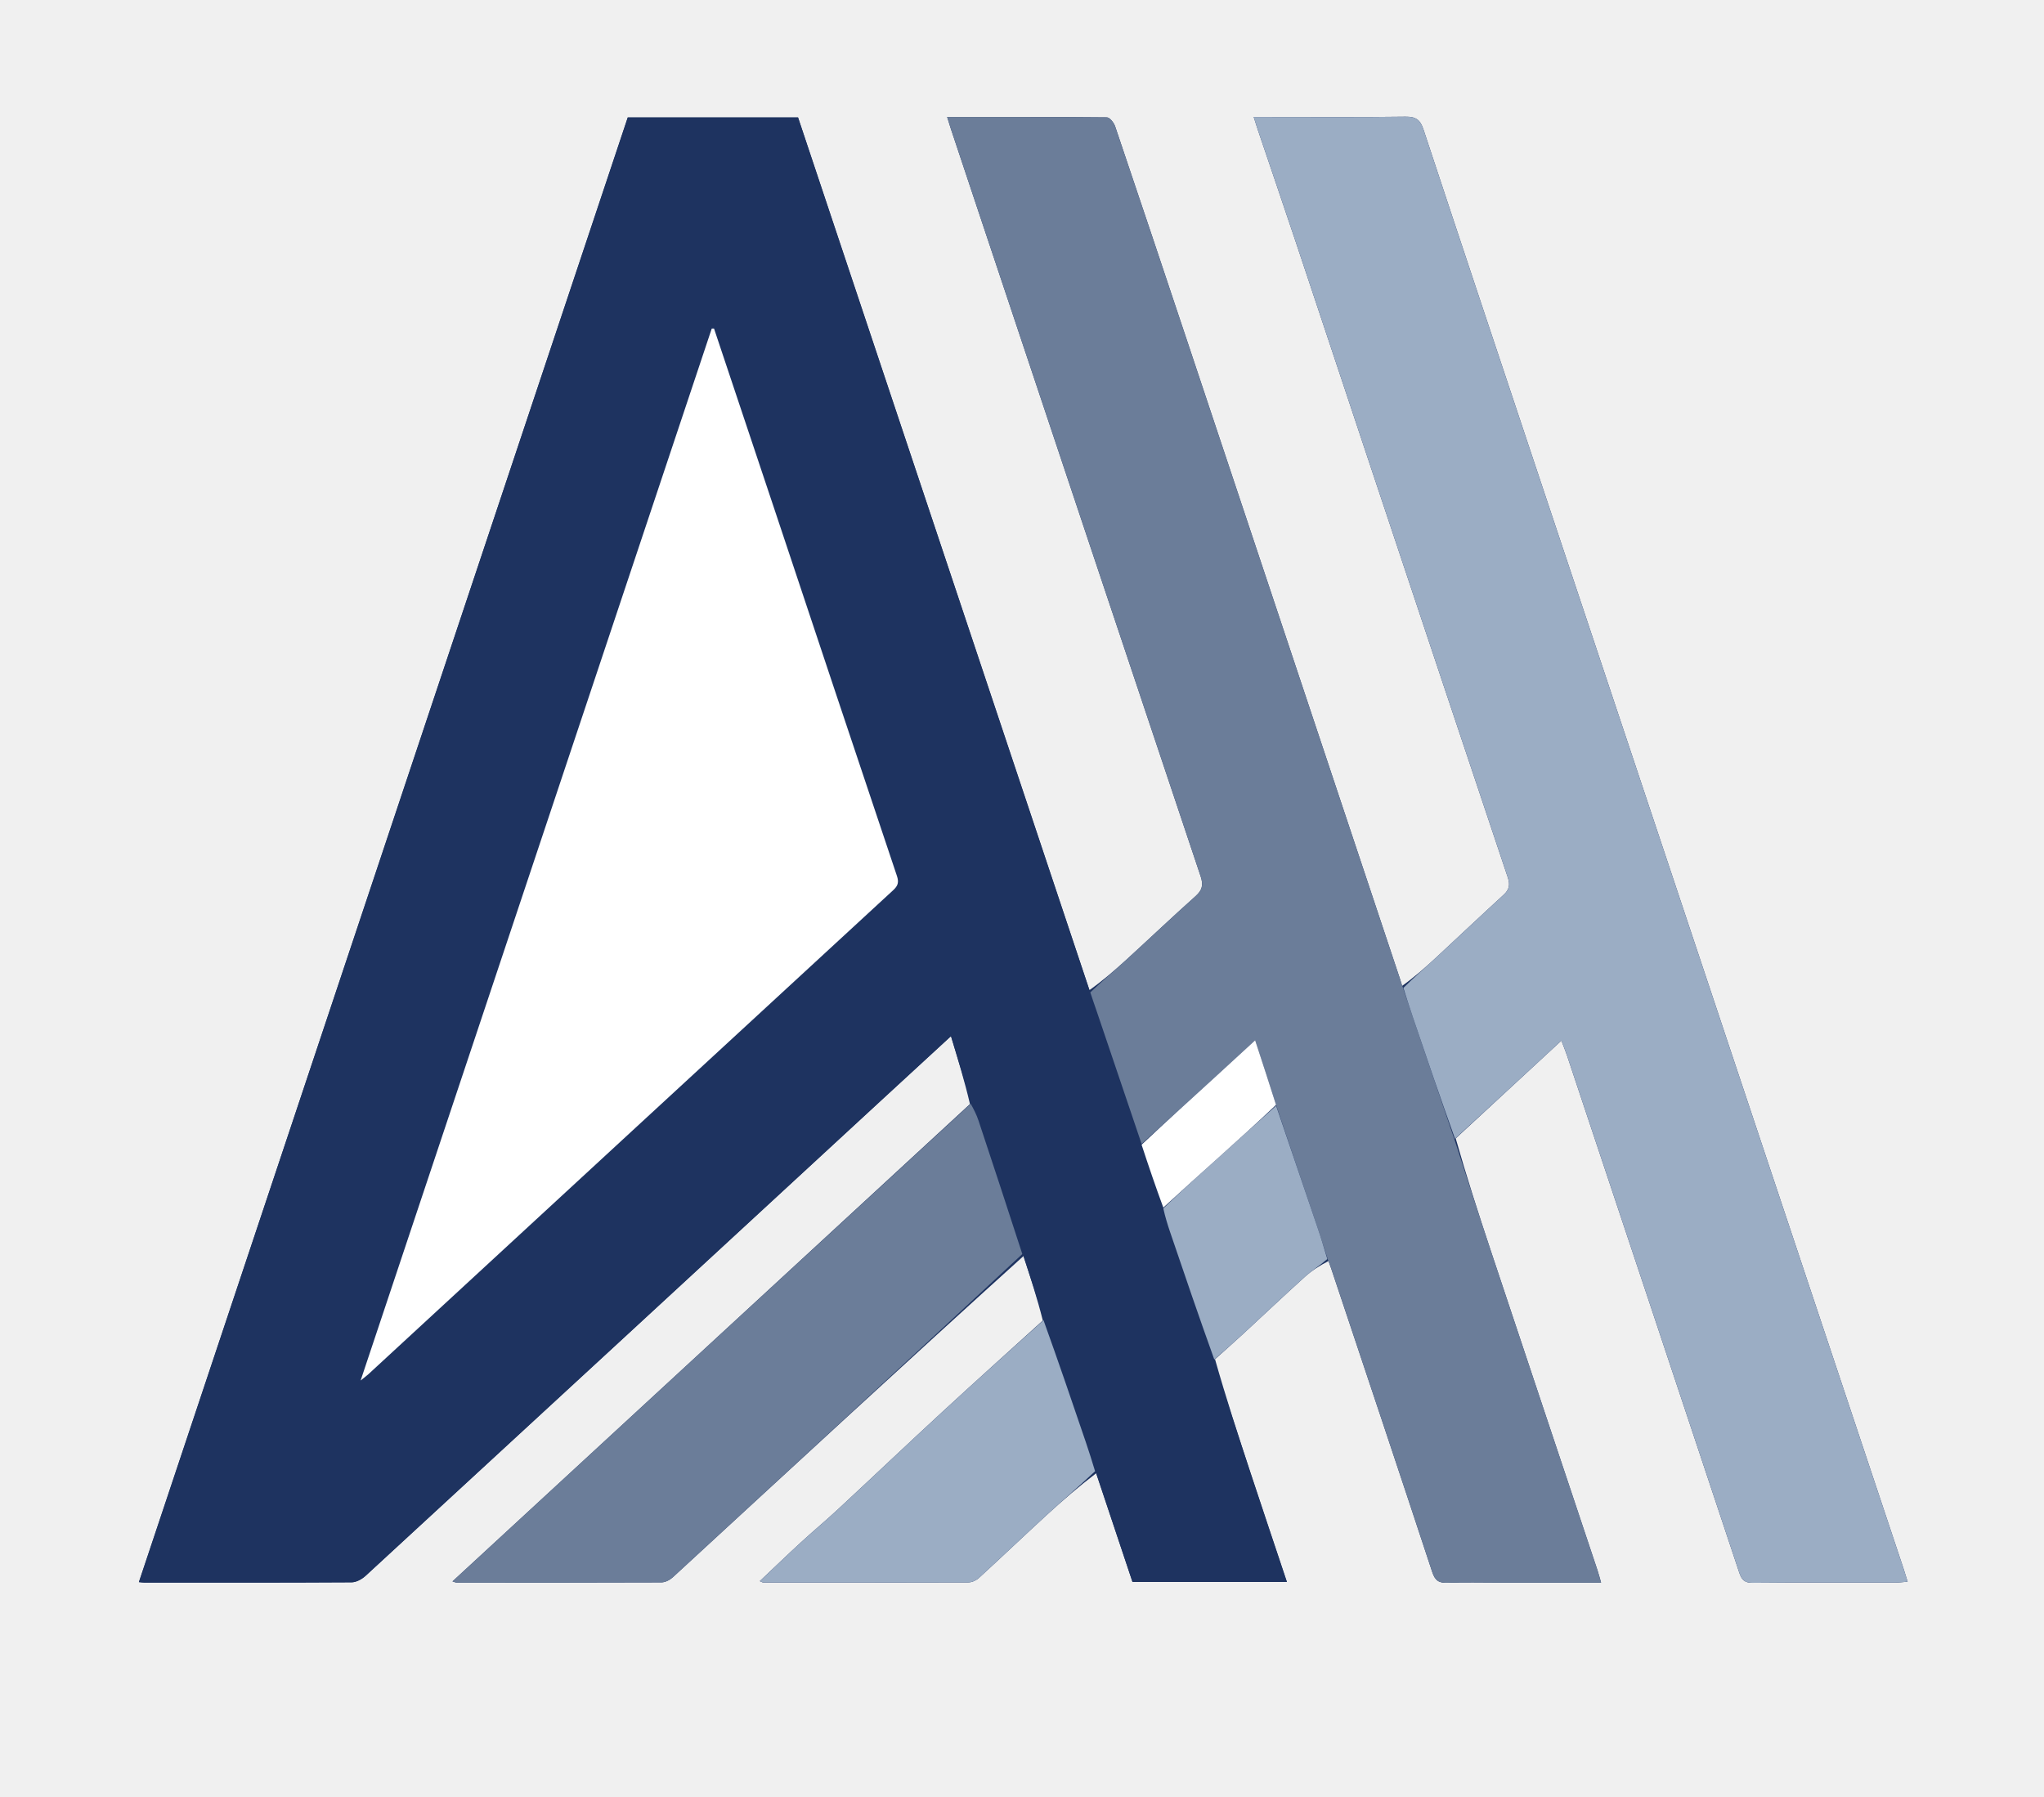
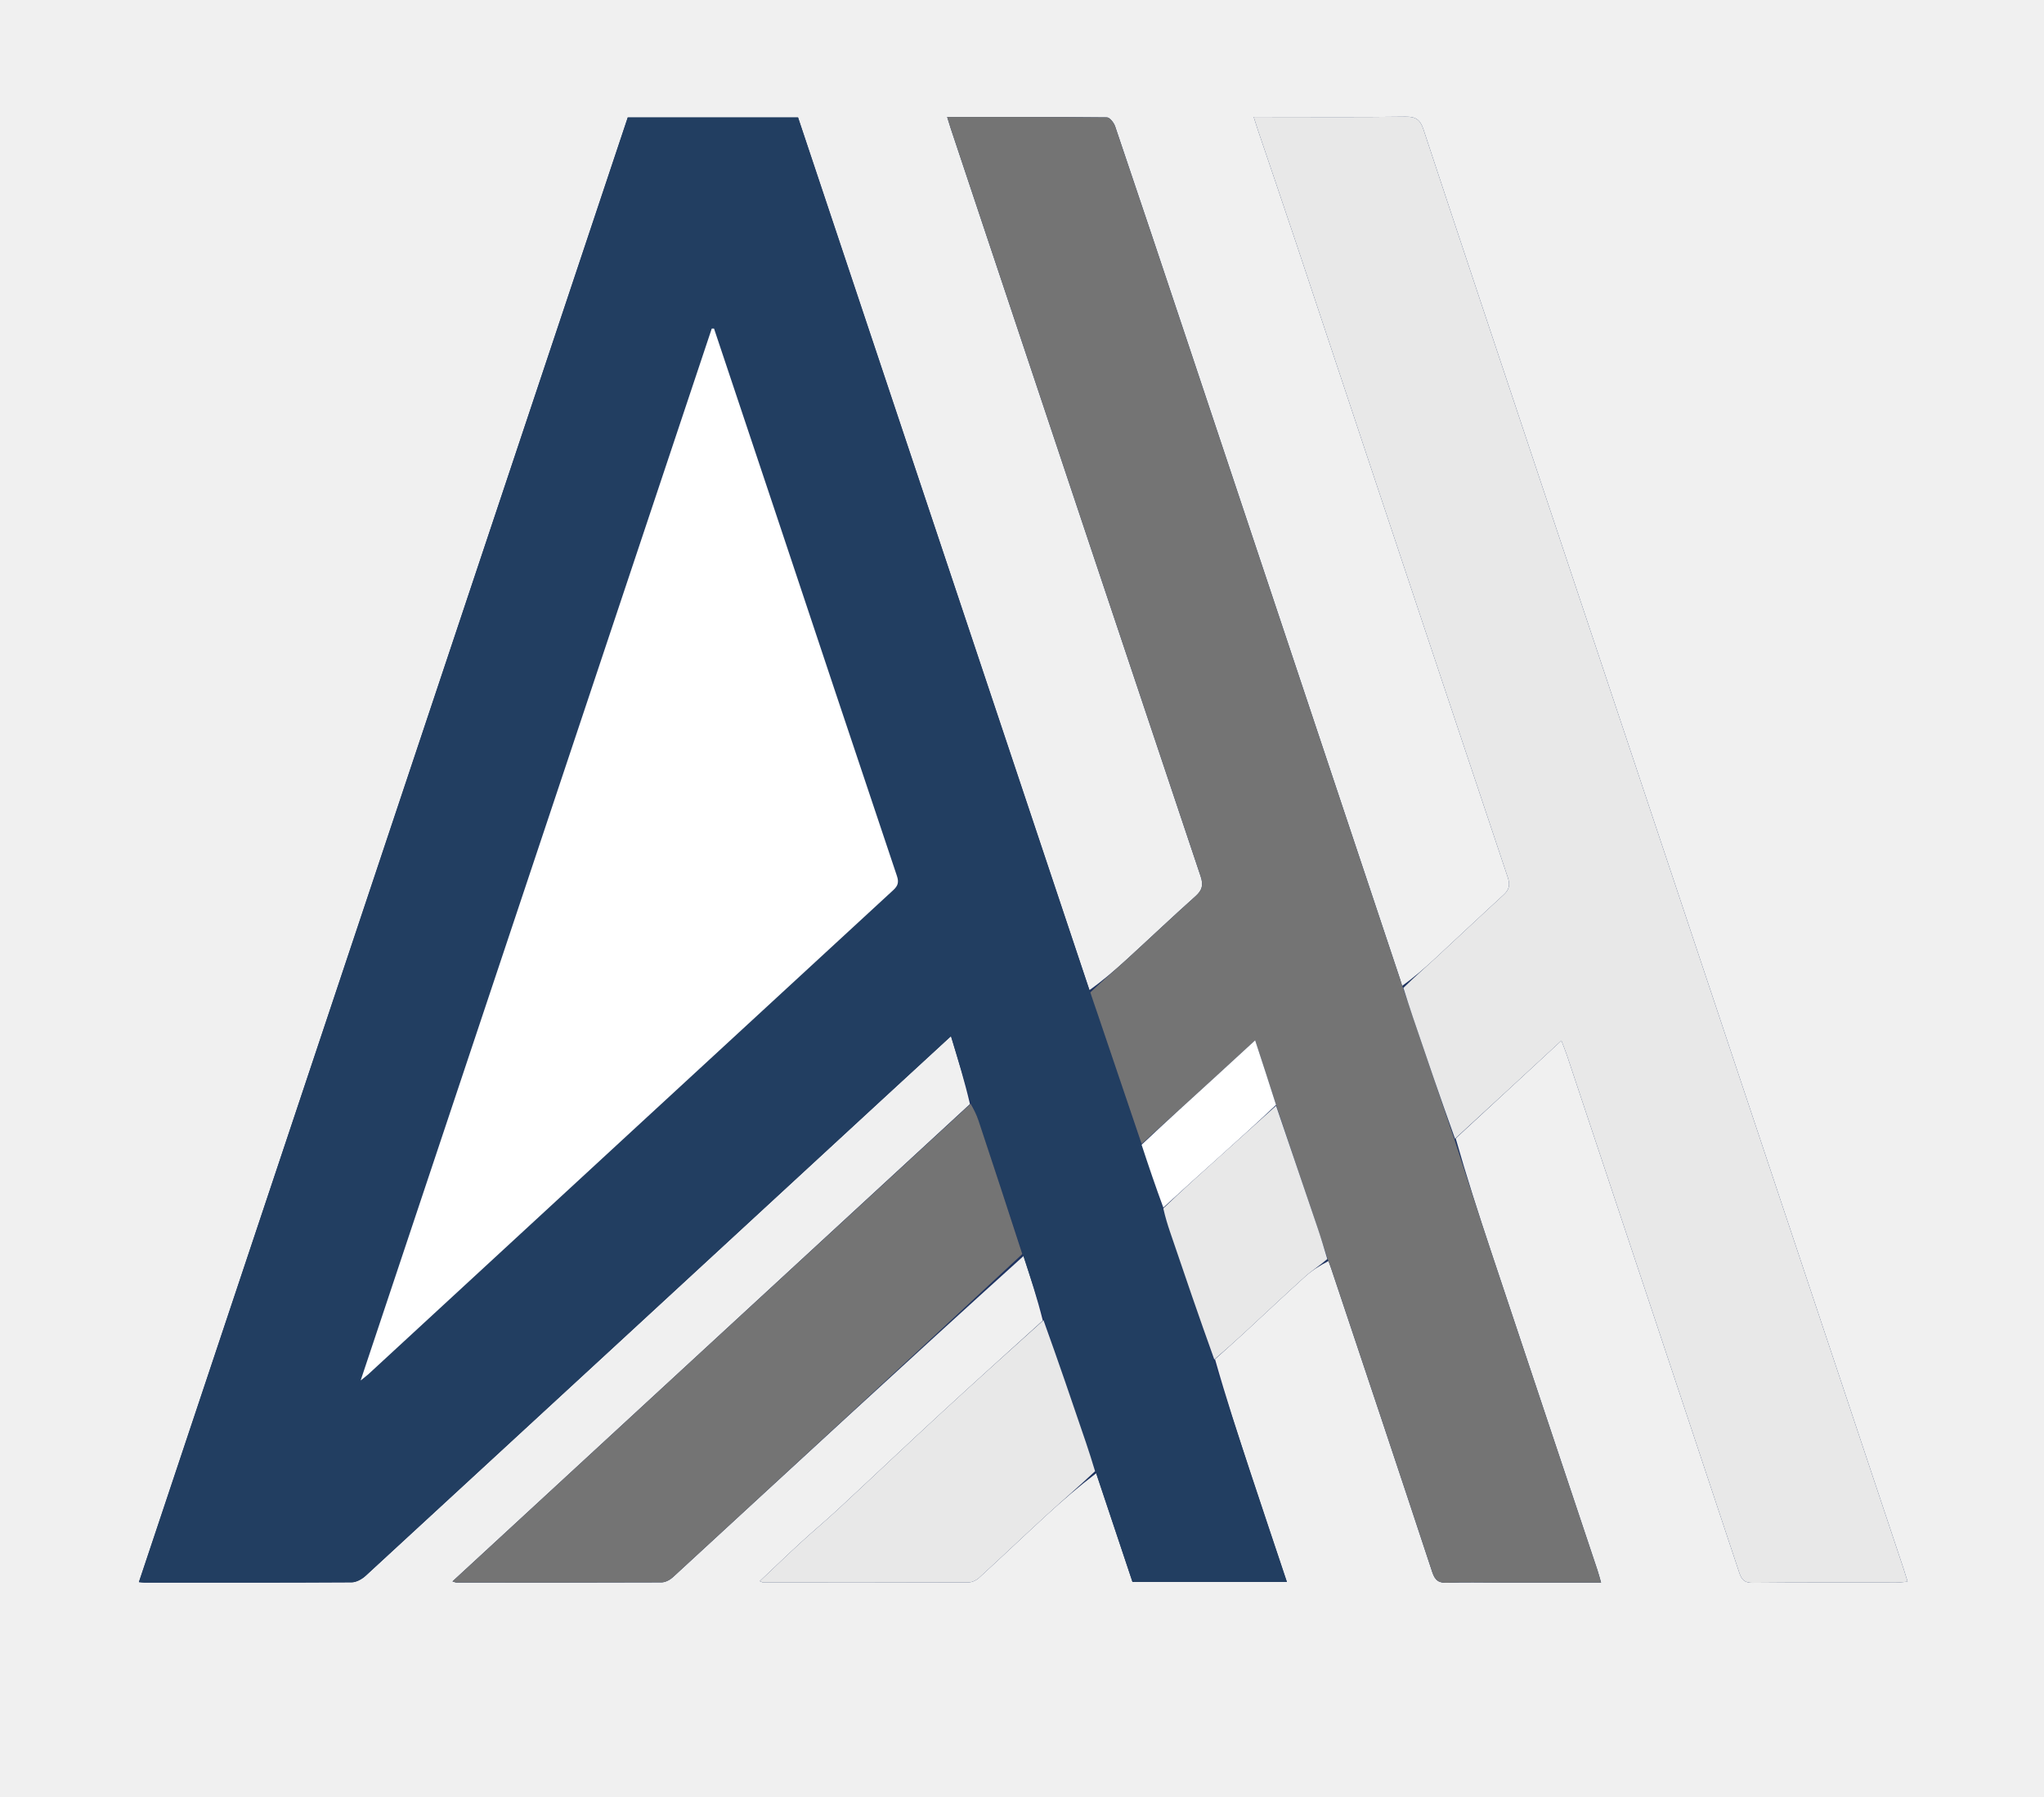
<svg xmlns="http://www.w3.org/2000/svg" version="1.1" id="Layer_1" x="0px" y="0px" width="100%" viewBox="0 0 926 814" enable-background="new 0 0 926 814" xml:space="preserve">
  <path fill="#1E3360" opacity="1" stroke="none" d=" M635.186,446.674   C634.908,445.718 634.663,444.751 634.349,443.808   C602.396,348.014 570.445,252.219 538.476,156.43   C527.435,123.349 516.379,90.272 505.189,57.24   C504.632,55.596 502.75,53.195 501.465,53.182   C477.483,52.938 453.498,53.003 429.097,53.003   C429.694,54.928 430.148,56.492 430.662,58.036   C435.288,71.937 439.921,85.837 444.561,99.734   C477.652,198.84 510.722,297.954 543.93,397.022   C545.242,400.937 544.678,403.285 541.619,406.015   C531.055,415.444 520.796,425.215 510.339,434.766   C504.949,439.689 499.388,444.423 493.565,448.564   C449.561,316.789 405.556,185.015 361.544,53.219   C335.754,53.219 309.982,53.219 284.397,53.219   C210.538,274.514 136.764,495.554 62.929,716.778   C64.021,716.878 64.674,716.991 65.327,716.991   C96.654,717.001 127.982,717.059 159.309,716.871   C161.444,716.858 163.984,715.439 165.638,713.916   C243.594,642.129 321.471,570.258 399.361,498.399   C409.626,488.93 419.909,479.48 430.822,469.433   C434.05,480.09 437.063,490.036 439.429,500.197   C361.389,572.186 283.349,644.175 204.994,716.454   C206.093,716.801 206.388,716.975 206.682,716.975   C237.677,716.992 268.671,717.033 299.665,716.9   C301.397,716.892 303.474,715.819 304.799,714.599   C357.626,665.954 410.384,617.235 463.708,569.04   C466.822,578.689 469.936,588.338 472.434,598.262   C457.202,612.102 441.889,625.854 426.761,639.807   C411.01,654.334 395.472,669.093 379.77,683.673   C374.181,688.863 368.315,693.753 362.698,698.914   C356.54,704.571 350.525,710.383 344.221,716.342   C345.217,716.752 345.501,716.971 345.784,716.971   C376.765,716.991 407.746,717.025 438.726,716.911   C440.337,716.905 442.281,715.999 443.498,714.886   C453.788,705.465 463.88,695.826 474.165,686.4   C481.375,679.793 488.796,673.416 496.625,667.454   C502.131,683.958 507.637,700.462 513.051,716.691   C536.604,716.691 559.635,716.691 583.004,716.691   C577.412,699.938 571.903,683.581 566.495,667.192   C560.877,650.164 555.356,633.105 550.442,615.802   C554.634,612.032 558.866,608.306 563.009,604.484   C572.4,595.82 581.671,587.026 591.154,578.466   C594.297,575.628 597.94,573.344 601.847,571.322   C602.245,572.415 602.669,573.499 603.038,574.601   C618.355,620.463 633.736,666.304 648.859,712.23   C650.178,716.236 651.973,717.244 655.872,717.09   C663.52,716.786 671.188,717.001 678.848,717.001   C694.152,717.001 709.456,717.001 725.344,717.001   C724.714,714.828 724.276,713.097 723.713,711.408   C707.61,663.175 691.464,614.957 675.398,566.712   C669.784,549.852 664.362,532.928 659.481,515.761   C675.27,501.156 691.058,486.551 707.37,471.461   C708.439,474.292 709.258,476.252 709.928,478.261   C735.952,556.301 761.98,634.341 787.914,712.411   C788.999,715.679 790.277,717.146 794.081,717.107   C815.74,716.886 837.402,717.008 859.063,716.984   C860.615,716.982 862.167,716.75 864.214,716.585   C863.467,714.185 862.964,712.461 862.396,710.759   C807.202,545.406 751.998,380.056 696.807,214.702   C679.445,162.685 662.068,110.674 644.864,58.605   C643.417,54.225 641.393,52.809 636.733,52.873   C615.743,53.164 594.746,53 573.751,53   C572.016,53 570.28,53 567.969,53   C568.745,55.434 569.216,56.995 569.738,58.539   C575.487,75.535 581.302,92.509 586.988,109.526   C598.413,143.717 609.755,177.936 621.157,212.134   C641.761,273.929 662.361,335.724 683.064,397.485   C684.172,400.79 683.804,403.007 681.196,405.389   C670.891,414.801 660.774,424.42 650.528,433.898   C645.658,438.403 640.653,442.764 635.186,446.674  z" />
-   <path fill="#1E3360" opacity="1" stroke="none" d=" M549.792,616.06   C555.356,633.105 560.877,650.164 566.495,667.192   C571.903,683.581 577.412,699.938 583.004,716.691   C559.635,716.691 536.604,716.691 513.051,716.691   C507.637,700.462 502.131,683.958 496.361,666.808   C494.709,661.911 493.364,657.646 491.926,653.413   C485.649,634.932 479.345,616.461 473.051,597.987   C469.936,588.338 466.822,578.689 463.422,568.411   C456.532,547.747 449.951,527.704 443.296,507.686   C442.42,505.052 441.159,502.546 440.076,499.981   C437.063,490.036 434.05,480.09 430.822,469.433   C419.909,479.48 409.626,488.93 399.361,498.399   C321.471,570.258 243.594,642.129 165.638,713.916   C163.984,715.439 161.444,716.858 159.309,716.871   C127.982,717.059 96.654,717.001 65.327,716.991   C64.674,716.991 64.021,716.878 62.929,716.778   C136.764,495.554 210.538,274.514 284.397,53.219   C309.982,53.219 335.754,53.219 361.544,53.219   C405.556,185.015 449.561,316.789 493.771,449.266   C494.964,452.784 495.976,455.592 496.933,458.418   C503.691,478.363 510.437,498.311 517.18,518.618   C520.405,528.463 523.638,537.948 526.863,547.8   C527.925,551.485 528.951,554.819 530.072,558.12   C536.633,577.437 543.216,596.747 549.792,616.06  M350.885,230.695   C341.748,203.41 332.611,176.124 323.474,148.839   C323.13,148.848 322.787,148.857 322.443,148.866   C269.552,307.334 216.66,465.801 163.378,625.438   C165.227,623.946 166.113,623.311 166.907,622.578   C246.151,549.47 325.379,476.345 404.668,403.285   C406.827,401.295 407.292,399.688 406.338,396.846   C387.833,341.747 369.45,286.606 350.885,230.695  z" />
-   <path fill="#6B7D99" opacity="1" stroke="none" d=" M517.187,518.259   C510.437,498.311 503.691,478.363 496.933,458.418   C495.976,455.592 494.964,452.784 493.941,449.605   C499.388,444.423 504.949,439.689 510.339,434.766   C520.796,425.215 531.055,415.444 541.619,406.015   C544.678,403.285 545.242,400.937 543.93,397.022   C510.722,297.954 477.652,198.84 444.561,99.734   C439.921,85.837 435.288,71.937 430.662,58.036   C430.148,56.492 429.694,54.928 429.097,53.003   C453.498,53.003 477.483,52.938 501.465,53.182   C502.75,53.195 504.632,55.596 505.189,57.24   C516.379,90.272 527.435,123.349 538.476,156.43   C570.445,252.219 602.396,348.014 634.349,443.808   C634.663,444.751 634.908,445.718 635.518,447.306   C637.235,452.182 638.579,456.441 640.014,460.669   C646.279,479.129 652.57,497.579 658.852,516.034   C664.362,532.928 669.784,549.852 675.398,566.712   C691.464,614.957 707.61,663.175 723.713,711.408   C724.276,713.097 724.714,714.828 725.344,717.001   C709.456,717.001 694.152,717.001 678.848,717.001   C671.188,717.001 663.52,716.786 655.872,717.09   C651.973,717.244 650.178,716.236 648.859,712.23   C633.736,666.304 618.355,620.463 603.038,574.601   C602.669,573.499 602.245,572.415 601.57,570.673   C599.849,565.453 598.484,560.856 596.947,556.318   C590.698,537.856 584.395,519.413 578.096,500.574   C575.001,490.782 571.923,481.38 568.627,471.312   C562.4,477.037 556.802,482.22 551.164,487.358   C539.85,497.671 528.514,507.96 517.187,518.259  z" />
-   <path fill="#9BADC4" opacity="1" stroke="none" d=" M659.167,515.897   C652.57,497.579 646.279,479.129 640.014,460.669   C638.579,456.441 637.235,452.182 635.779,447.563   C640.653,442.764 645.658,438.403 650.528,433.898   C660.774,424.42 670.891,414.801 681.196,405.389   C683.804,403.007 684.172,400.79 683.064,397.485   C662.361,335.724 641.761,273.929 621.157,212.134   C609.755,177.936 598.413,143.717 586.988,109.526   C581.302,92.509 575.487,75.535 569.738,58.539   C569.216,56.995 568.745,55.434 567.969,53   C570.28,53 572.016,53 573.751,53   C594.746,53 615.743,53.164 636.733,52.873   C641.393,52.809 643.417,54.225 644.864,58.605   C662.068,110.674 679.445,162.685 696.807,214.702   C751.998,380.056 807.202,545.406 862.396,710.759   C862.964,712.461 863.467,714.185 864.214,716.585   C862.167,716.75 860.615,716.982 859.063,716.984   C837.402,717.008 815.74,716.886 794.081,717.107   C790.277,717.146 788.999,715.679 787.914,712.411   C761.98,634.341 735.952,556.301 709.928,478.261   C709.258,476.252 708.439,474.292 707.37,471.461   C691.058,486.551 675.27,501.156 659.167,515.897  z" />
-   <path fill="#6B7D99" opacity="1" stroke="none" d=" M439.753,500.089   C441.159,502.546 442.42,505.052 443.296,507.686   C449.951,527.704 456.532,547.747 463.143,568.154   C410.384,617.235 357.626,665.954 304.799,714.599   C303.474,715.819 301.397,716.892 299.665,716.9   C268.671,717.033 237.677,716.992 206.682,716.975   C206.388,716.975 206.093,716.801 204.994,716.454   C283.349,644.175 361.389,572.186 439.753,500.089  z" />
-   <path fill="#9BADC4" opacity="1" stroke="none" d=" M472.742,598.124   C479.345,616.461 485.649,634.932 491.926,653.413   C493.364,657.646 494.709,661.911 496.109,666.549   C488.796,673.416 481.375,679.793 474.165,686.4   C463.88,695.826 453.788,705.465 443.498,714.886   C442.281,715.999 440.337,716.905 438.726,716.911   C407.746,717.025 376.765,716.991 345.784,716.971   C345.501,716.971 345.217,716.752 344.221,716.342   C350.525,710.383 356.54,704.571 362.698,698.914   C368.315,693.753 374.181,688.863 379.77,683.673   C395.472,669.093 411.01,654.334 426.761,639.807   C441.889,625.854 457.202,612.102 472.742,598.124  z" />
-   <path fill="#9BADC4" opacity="1" stroke="none" d=" M578.112,500.962   C584.395,519.413 590.698,537.856 596.947,556.318   C598.484,560.856 599.849,565.453 601.324,570.414   C597.94,573.344 594.297,575.628 591.154,578.466   C581.671,587.026 572.4,595.82 563.009,604.484   C558.866,608.306 554.634,612.032 550.117,615.931   C543.216,596.747 536.633,577.437 530.072,558.12   C528.951,554.819 527.925,551.485 527.013,547.47   C535.544,539.253 543.922,531.737 552.291,524.21   C560.903,516.466 569.505,508.712 578.112,500.962  z" />
+   <path fill="#223E61" opacity="1" stroke="none" d=" M549.792,616.06   C555.356,633.105 560.877,650.164 566.495,667.192   C571.903,683.581 577.412,699.938 583.004,716.691   C559.635,716.691 536.604,716.691 513.051,716.691   C507.637,700.462 502.131,683.958 496.361,666.808   C494.709,661.911 493.364,657.646 491.926,653.413   C485.649,634.932 479.345,616.461 473.051,597.987   C469.936,588.338 466.822,578.689 463.422,568.411   C456.532,547.747 449.951,527.704 443.296,507.686   C442.42,505.052 441.159,502.546 440.076,499.981   C437.063,490.036 434.05,480.09 430.822,469.433   C419.909,479.48 409.626,488.93 399.361,498.399   C321.471,570.258 243.594,642.129 165.638,713.916   C163.984,715.439 161.444,716.858 159.309,716.871   C127.982,717.059 96.654,717.001 65.327,716.991   C64.674,716.991 64.021,716.878 62.929,716.778   C136.764,495.554 210.538,274.514 284.397,53.219   C309.982,53.219 335.754,53.219 361.544,53.219   C405.556,185.015 449.561,316.789 493.771,449.266   C494.964,452.784 495.976,455.592 496.933,458.418   C503.691,478.363 510.437,498.311 517.18,518.618   C520.405,528.463 523.638,537.948 526.863,547.8   C527.925,551.485 528.951,554.819 530.072,558.12   C536.633,577.437 543.216,596.747 549.792,616.06  M350.885,230.695   C341.748,203.41 332.611,176.124 323.474,148.839   C323.13,148.848 322.787,148.857 322.443,148.866   C269.552,307.334 216.66,465.801 163.378,625.438   C165.227,623.946 166.113,623.311 166.907,622.578   C246.151,549.47 325.379,476.345 404.668,403.285   C406.827,401.295 407.292,399.688 406.338,396.846   C387.833,341.747 369.45,286.606 350.885,230.695  z" />
+   <path fill="#747474" opacity="1" stroke="none" d=" M517.187,518.259   C510.437,498.311 503.691,478.363 496.933,458.418   C495.976,455.592 494.964,452.784 493.941,449.605   C499.388,444.423 504.949,439.689 510.339,434.766   C520.796,425.215 531.055,415.444 541.619,406.015   C544.678,403.285 545.242,400.937 543.93,397.022   C510.722,297.954 477.652,198.84 444.561,99.734   C439.921,85.837 435.288,71.937 430.662,58.036   C430.148,56.492 429.694,54.928 429.097,53.003   C453.498,53.003 477.483,52.938 501.465,53.182   C502.75,53.195 504.632,55.596 505.189,57.24   C516.379,90.272 527.435,123.349 538.476,156.43   C570.445,252.219 602.396,348.014 634.349,443.808   C634.663,444.751 634.908,445.718 635.518,447.306   C637.235,452.182 638.579,456.441 640.014,460.669   C646.279,479.129 652.57,497.579 658.852,516.034   C664.362,532.928 669.784,549.852 675.398,566.712   C691.464,614.957 707.61,663.175 723.713,711.408   C724.276,713.097 724.714,714.828 725.344,717.001   C709.456,717.001 694.152,717.001 678.848,717.001   C671.188,717.001 663.52,716.786 655.872,717.09   C651.973,717.244 650.178,716.236 648.859,712.23   C633.736,666.304 618.355,620.463 603.038,574.601   C602.669,573.499 602.245,572.415 601.57,570.673   C599.849,565.453 598.484,560.856 596.947,556.318   C590.698,537.856 584.395,519.413 578.096,500.574   C575.001,490.782 571.923,481.38 568.627,471.312   C562.4,477.037 556.802,482.22 551.164,487.358   C539.85,497.671 528.514,507.96 517.187,518.259  z" />
+   <path fill="#E8E8E8" opacity="1" stroke="none" d=" M659.167,515.897   C652.57,497.579 646.279,479.129 640.014,460.669   C638.579,456.441 637.235,452.182 635.779,447.563   C640.653,442.764 645.658,438.403 650.528,433.898   C660.774,424.42 670.891,414.801 681.196,405.389   C683.804,403.007 684.172,400.79 683.064,397.485   C662.361,335.724 641.761,273.929 621.157,212.134   C609.755,177.936 598.413,143.717 586.988,109.526   C581.302,92.509 575.487,75.535 569.738,58.539   C569.216,56.995 568.745,55.434 567.969,53   C570.28,53 572.016,53 573.751,53   C594.746,53 615.743,53.164 636.733,52.873   C641.393,52.809 643.417,54.225 644.864,58.605   C662.068,110.674 679.445,162.685 696.807,214.702   C751.998,380.056 807.202,545.406 862.396,710.759   C862.964,712.461 863.467,714.185 864.214,716.585   C862.167,716.75 860.615,716.982 859.063,716.984   C837.402,717.008 815.74,716.886 794.081,717.107   C790.277,717.146 788.999,715.679 787.914,712.411   C761.98,634.341 735.952,556.301 709.928,478.261   C709.258,476.252 708.439,474.292 707.37,471.461   C691.058,486.551 675.27,501.156 659.167,515.897  z" />
+   <path fill="#747474" opacity="1" stroke="none" d=" M439.753,500.089   C441.159,502.546 442.42,505.052 443.296,507.686   C449.951,527.704 456.532,547.747 463.143,568.154   C410.384,617.235 357.626,665.954 304.799,714.599   C303.474,715.819 301.397,716.892 299.665,716.9   C268.671,717.033 237.677,716.992 206.682,716.975   C206.388,716.975 206.093,716.801 204.994,716.454   C283.349,644.175 361.389,572.186 439.753,500.089  z" />
+   <path fill="#E8E8E8" opacity="1" stroke="none" d=" M472.742,598.124   C479.345,616.461 485.649,634.932 491.926,653.413   C493.364,657.646 494.709,661.911 496.109,666.549   C488.796,673.416 481.375,679.793 474.165,686.4   C463.88,695.826 453.788,705.465 443.498,714.886   C442.281,715.999 440.337,716.905 438.726,716.911   C407.746,717.025 376.765,716.991 345.784,716.971   C345.501,716.971 345.217,716.752 344.221,716.342   C350.525,710.383 356.54,704.571 362.698,698.914   C368.315,693.753 374.181,688.863 379.77,683.673   C395.472,669.093 411.01,654.334 426.761,639.807   C441.889,625.854 457.202,612.102 472.742,598.124  z" />
+   <path fill="#E8E8E8" opacity="1" stroke="none" d=" M578.112,500.962   C584.395,519.413 590.698,537.856 596.947,556.318   C598.484,560.856 599.849,565.453 601.324,570.414   C597.94,573.344 594.297,575.628 591.154,578.466   C581.671,587.026 572.4,595.82 563.009,604.484   C558.866,608.306 554.634,612.032 550.117,615.931   C543.216,596.747 536.633,577.437 530.072,558.12   C528.951,554.819 527.925,551.485 527.013,547.47   C535.544,539.253 543.922,531.737 552.291,524.21   C560.903,516.466 569.505,508.712 578.112,500.962  z" />
  <path fill="#FFFFFF" opacity="1" stroke="none" d=" M350.963,231.085   C369.45,286.606 387.833,341.747 406.338,396.846   C407.292,399.688 406.827,401.295 404.668,403.285   C325.379,476.345 246.151,549.47 166.907,622.578   C166.113,623.311 165.227,623.946 163.378,625.438   C216.66,465.801 269.552,307.334 322.443,148.866   C322.787,148.857 323.13,148.848 323.474,148.839   C332.611,176.124 341.748,203.41 350.963,231.085  z" />
  <path fill="#FFFFFF" opacity="1" stroke="none" d=" M578.096,500.574   C569.505,508.712 560.903,516.466 552.291,524.21   C543.922,531.737 535.544,539.253 527.02,547.104   C523.638,537.948 520.405,528.463 517.18,518.618   C528.514,507.96 539.85,497.671 551.164,487.358   C556.802,482.22 562.4,477.037 568.627,471.312   C571.923,481.38 575.001,490.782 578.096,500.574  z" />
</svg>
